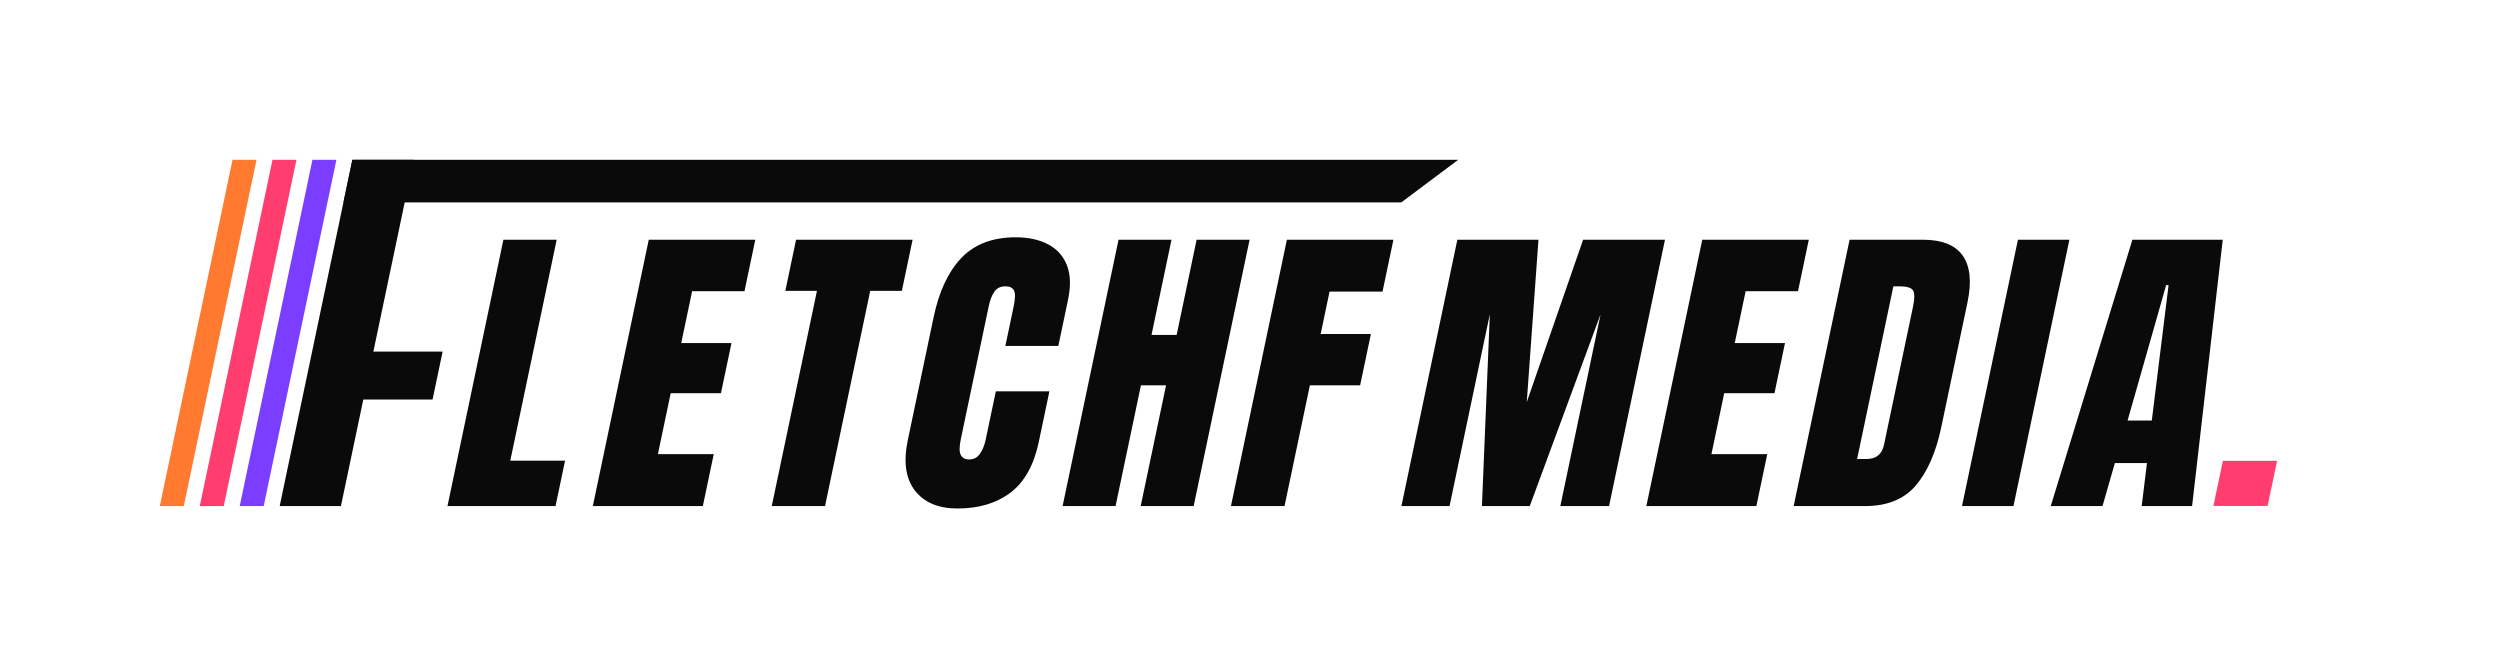
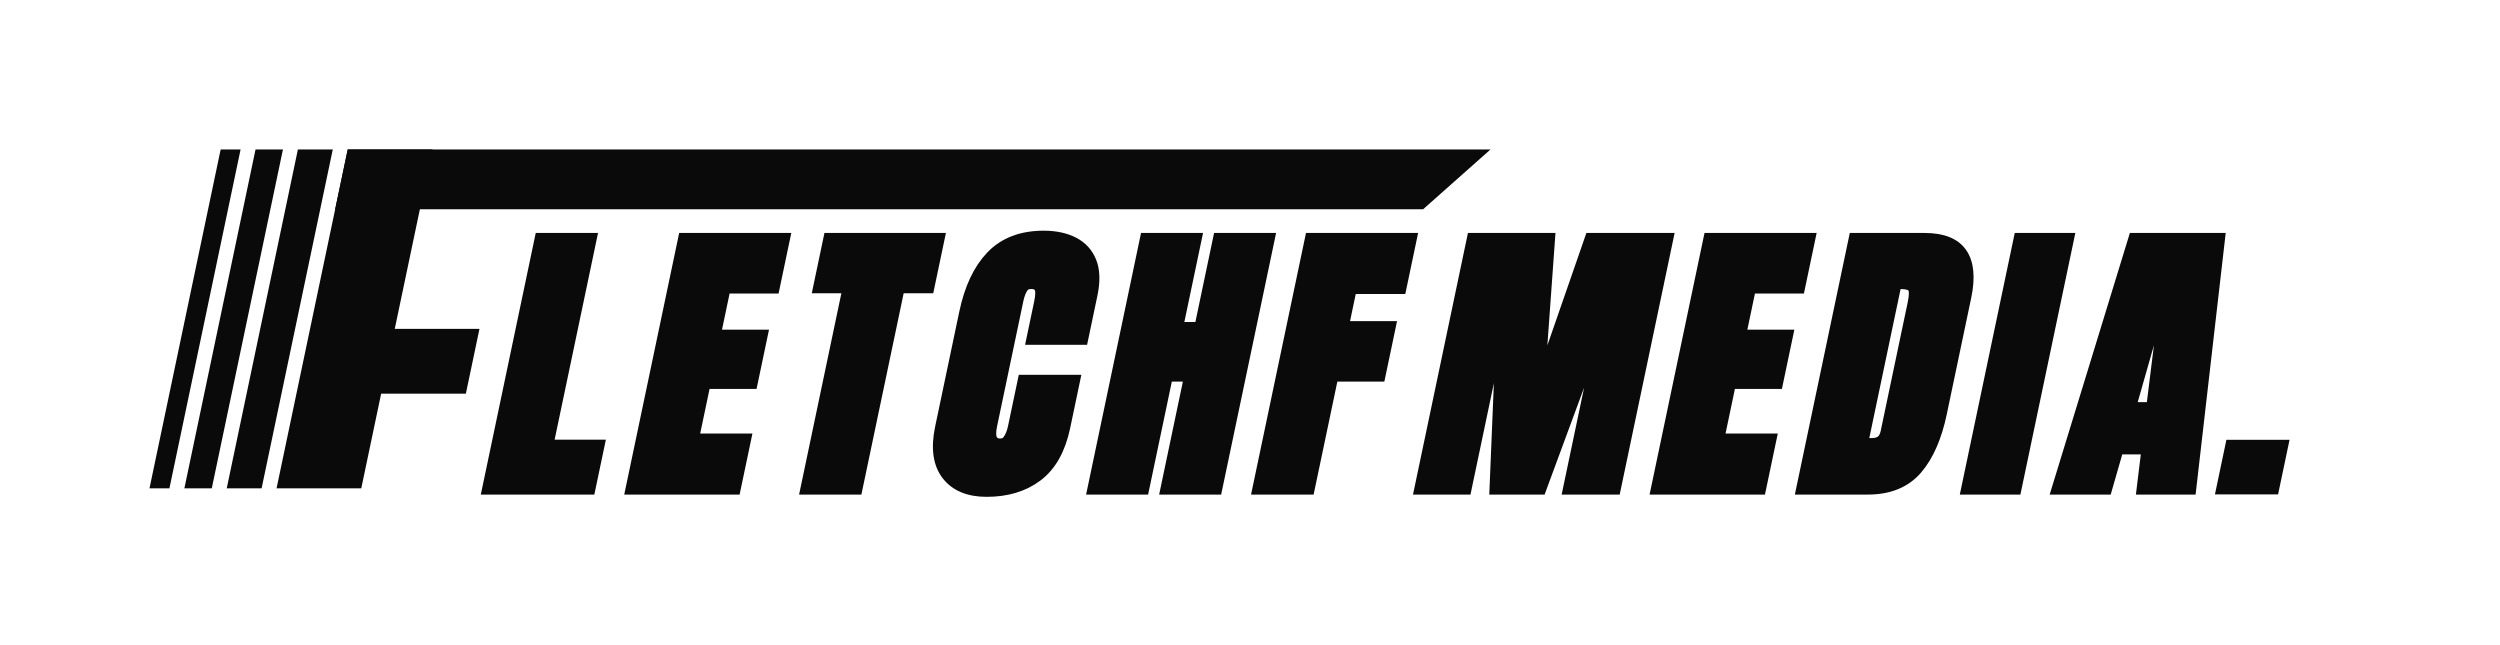
- <svg xmlns="http://www.w3.org/2000/svg" viewBox="-105.0 -190.0 938.6 250.0">
+ <svg xmlns="http://www.w3.org/2000/svg" viewBox="-111.0 -196.0 1003.4 258.5">
  <g transform="matrix(1 0 -0.21 1 0 0)">
-     <path d="M-45.00,0.00 L-36.00,0.00 L-36.00,-130.00 L-45.00,-130.00 Z" fill="#FF7A2F" />
-     <path d="M-30.00,0.00 L-21.00,0.00 L-21.00,-130.00 L-30.00,-130.00 Z" fill="#FF3D6E" />
-     <path d="M-15.00,0.00 L-6.00,0.00 L-6.00,-130.00 L-15.00,-130.00 Z" fill="#7B3DFF" />
-     <path d="M0.00,-130.00 L415.15,-130.00 L397.15,-114.00 L0.00,-114.00 Z" fill="#0A0A0A" />
-     <path d="M20.00,-58.00 L49.00,-58.00 L49.00,-40.00 L20.00,-40.00 Z" fill="#0A0A0A" />
-     <path d="M0.00,0.00 L23.00,0.00 L23.00,-130.00 L0.00,-130.00 Z" fill="#0A0A0A" />
-     <path d="M63.0 0.0V-100.0H83.0V-17.045H103.568V0.0Z" fill="#0A0A0A" />
-     <path d="M117.568 0.0V-100.0H157.568V-80.682H137.909V-61.193H156.773V-42.386H137.909V-19.489H158.875V0.0Z" fill="#0A0A0A" />
-     <path d="M184.75 0.0V-80.795H172.875V-100.0H216.625V-80.795H204.75V0.0Z" fill="#0A0A0A" />
-     <path d="M254.716 0.909Q243.864 0.909 237.244 -5.852Q230.625 -12.614 230.625 -24.773V-70.909Q230.625 -85.455 236.392 -93.182Q242.159 -100.909 255.17 -100.909Q262.273 -100.909 267.812 -98.295Q273.352 -95.682 276.534 -90.483Q279.716 -85.284 279.716 -77.386V-60.114H259.83V-74.886Q259.83 -79.375 258.693 -80.938Q257.557 -82.5 255.17 -82.5Q252.386 -82.5 251.42 -80.483Q250.455 -78.466 250.455 -75.114V-25.057Q250.455 -20.909 251.676 -19.205Q252.898 -17.5 255.17 -17.5Q257.727 -17.5 258.778 -19.602Q259.83 -21.705 259.83 -25.057V-43.068H279.943V-24.148Q279.943 -10.966 273.295 -5.028Q266.648 0.909 254.716 0.909Z" fill="#0A0A0A" />
-     <path d="M293.943 0.0V-100.0H313.83V-64.261H323.261V-100.0H343.148V0.0H323.261V-45.341H313.83V0.0Z" fill="#0A0A0A" />
-     <path d="M357.148 0.0V-100.0H397.148V-80.511H377.261V-64.602H396.125V-45.341H377.261V0.0Z" fill="#0A0A0A" />
-     <path d="M421.148 0.0V-100.0H451.602L460.011 -39.034L468.364 -100.0H499.102V0.0H480.807V-72.045L469.33 0.0H451.375L439.216 -72.045V0.0Z" fill="#0A0A0A" />
-     <path d="M513.102 0.0V-100.0H553.102V-80.682H533.443V-61.193H552.307V-42.386H533.443V-19.489H554.409V0.0Z" fill="#0A0A0A" />
-     <path d="M568.409 0.0V-100.0H595.909Q606.705 -100.0 612.159 -94.006Q617.614 -88.011 617.614 -76.477V-29.659Q617.614 -15.455 612.642 -7.727Q607.67 0.0 595.227 0.0ZM588.523 -17.67H591.989Q597.5 -17.67 597.5 -23.011V-74.602Q597.5 -79.602 596.165 -81.051Q594.83 -82.5 590.739 -82.5H588.523Z" fill="#0A0A0A" />
-     <path d="M631.614 0.0V-100.0H650.932V0.0Z" fill="#0A0A0A" />
-     <path d="M664.932 0.0 674.591 -100.0H708.511L718.0 0.0H699.08L697.659 -16.136H685.614L684.364 0.0ZM687.034 -32.102H696.125L691.75 -82.955H690.841Z" fill="#0A0A0A" />
-     <path d="M726.0 -0.057V-16.989H746.341V-0.057Z" fill="#FF3D6E" />
+     <path d="M-20.00,0.00 L-6.00,0.00 L-6.00,-136.00 L-20.00,-136.00 Z" fill="#0A0A0A" />
+     <path d="M-37.00,0.00 L-26.00,0.00 L-26.00,-136.00 L-37.00,-136.00 Z" fill="#0A0A0A" />
+     <path d="M-51.00,0.00 L-43.00,0.00 L-43.00,-136.00 L-51.00,-136.00 Z" fill="#0A0A0A" />
+     <path d="M0.00,0.00 L34.00,0.00 L34.00,-136.00 L0.00,-136.00 Z" fill="#0A0A0A" />
+     <path d="M31.00,-64.00 L68.00,-64.00 L68.00,-38.00 L31.00,-38.00 Z" fill="#0A0A0A" />
+     <path d="M0.00,-136.00 L458.65,-136.00 L436.65,-112.00 L0.00,-112.00 Z" fill="#0A0A0A" />
+     <g fill="#0A0A0A" stroke="#0A0A0A" stroke-width="5" stroke-linejoin="miter" stroke-miterlimit="4">
+       <path d="M85.0 0.0V-100.0H105.0V-17.045H125.568V0.0Z" />
+       <path d="M142.568 0.0V-100.0H182.568V-80.682H162.909V-61.193H181.773V-42.386H162.909V-19.489H183.875V0.0Z" />
+       <path d="M212.75 0.0V-80.795H200.875V-100.0H244.625V-80.795H232.75V0.0Z" />
+       <path d="M285.716 0.909Q274.864 0.909 268.244 -5.852Q261.625 -12.614 261.625 -24.773V-70.909Q261.625 -85.455 267.392 -93.182Q273.159 -100.909 286.17 -100.909Q293.273 -100.909 298.812 -98.295Q304.352 -95.682 307.534 -90.483Q310.716 -85.284 310.716 -77.386V-60.114H290.83V-74.886Q290.83 -79.375 289.693 -80.938Q288.557 -82.5 286.17 -82.5Q283.386 -82.5 282.42 -80.483Q281.455 -78.466 281.455 -75.114V-25.057Q281.455 -20.909 282.676 -19.205Q283.898 -17.5 286.17 -17.5Q288.727 -17.5 289.778 -19.602Q290.83 -21.705 290.83 -25.057V-43.068H310.943V-24.148Q310.943 -10.966 304.295 -5.028Q297.648 0.909 285.716 0.909Z" />
+       <path d="M327.943 0.0V-100.0H347.83V-64.261H357.261V-100.0H377.148V0.0H357.261V-45.341H347.83V0.0Z" />
+       <path d="M394.148 0.0V-100.0H434.148V-80.511H414.261V-64.602H433.125V-45.341H414.261V0.0Z" />
+       <path d="M459.148 0.0V-100.0H489.602L498.011 -39.034L506.364 -100.0H537.102V0.0H518.807V-72.045L507.33 0.0H489.375L477.216 -72.045V0.0Z" />
+       <path d="M554.102 0.0V-100.0H594.102V-80.682H574.443V-61.193H593.307V-42.386H574.443V-19.489H595.409V0.0Z" />
+       <path d="M612.409 0.0V-100.0H639.909Q650.705 -100.0 656.159 -94.006Q661.614 -88.011 661.614 -76.477V-29.659Q661.614 -15.455 656.642 -7.727Q651.67 0.0 639.227 0.0ZM632.523 -17.67H635.989Q641.5 -17.67 641.5 -23.011V-74.602Q641.5 -79.602 640.165 -81.051Q638.83 -82.5 634.739 -82.5H632.523Z" />
+       <path d="M678.614 0.0V-100.0H697.932V0.0Z" />
+       <path d="M714.932 0.0 724.591 -100.0H758.511L768.0 0.0H749.08L747.659 -16.136H735.614L734.364 0.0ZM737.034 -32.102H746.125L741.75 -82.955H740.841Z" />
+       <path d="M781.0 -0.057V-16.989H801.341V-0.057Z" />
+     </g>
  </g>
</svg>
